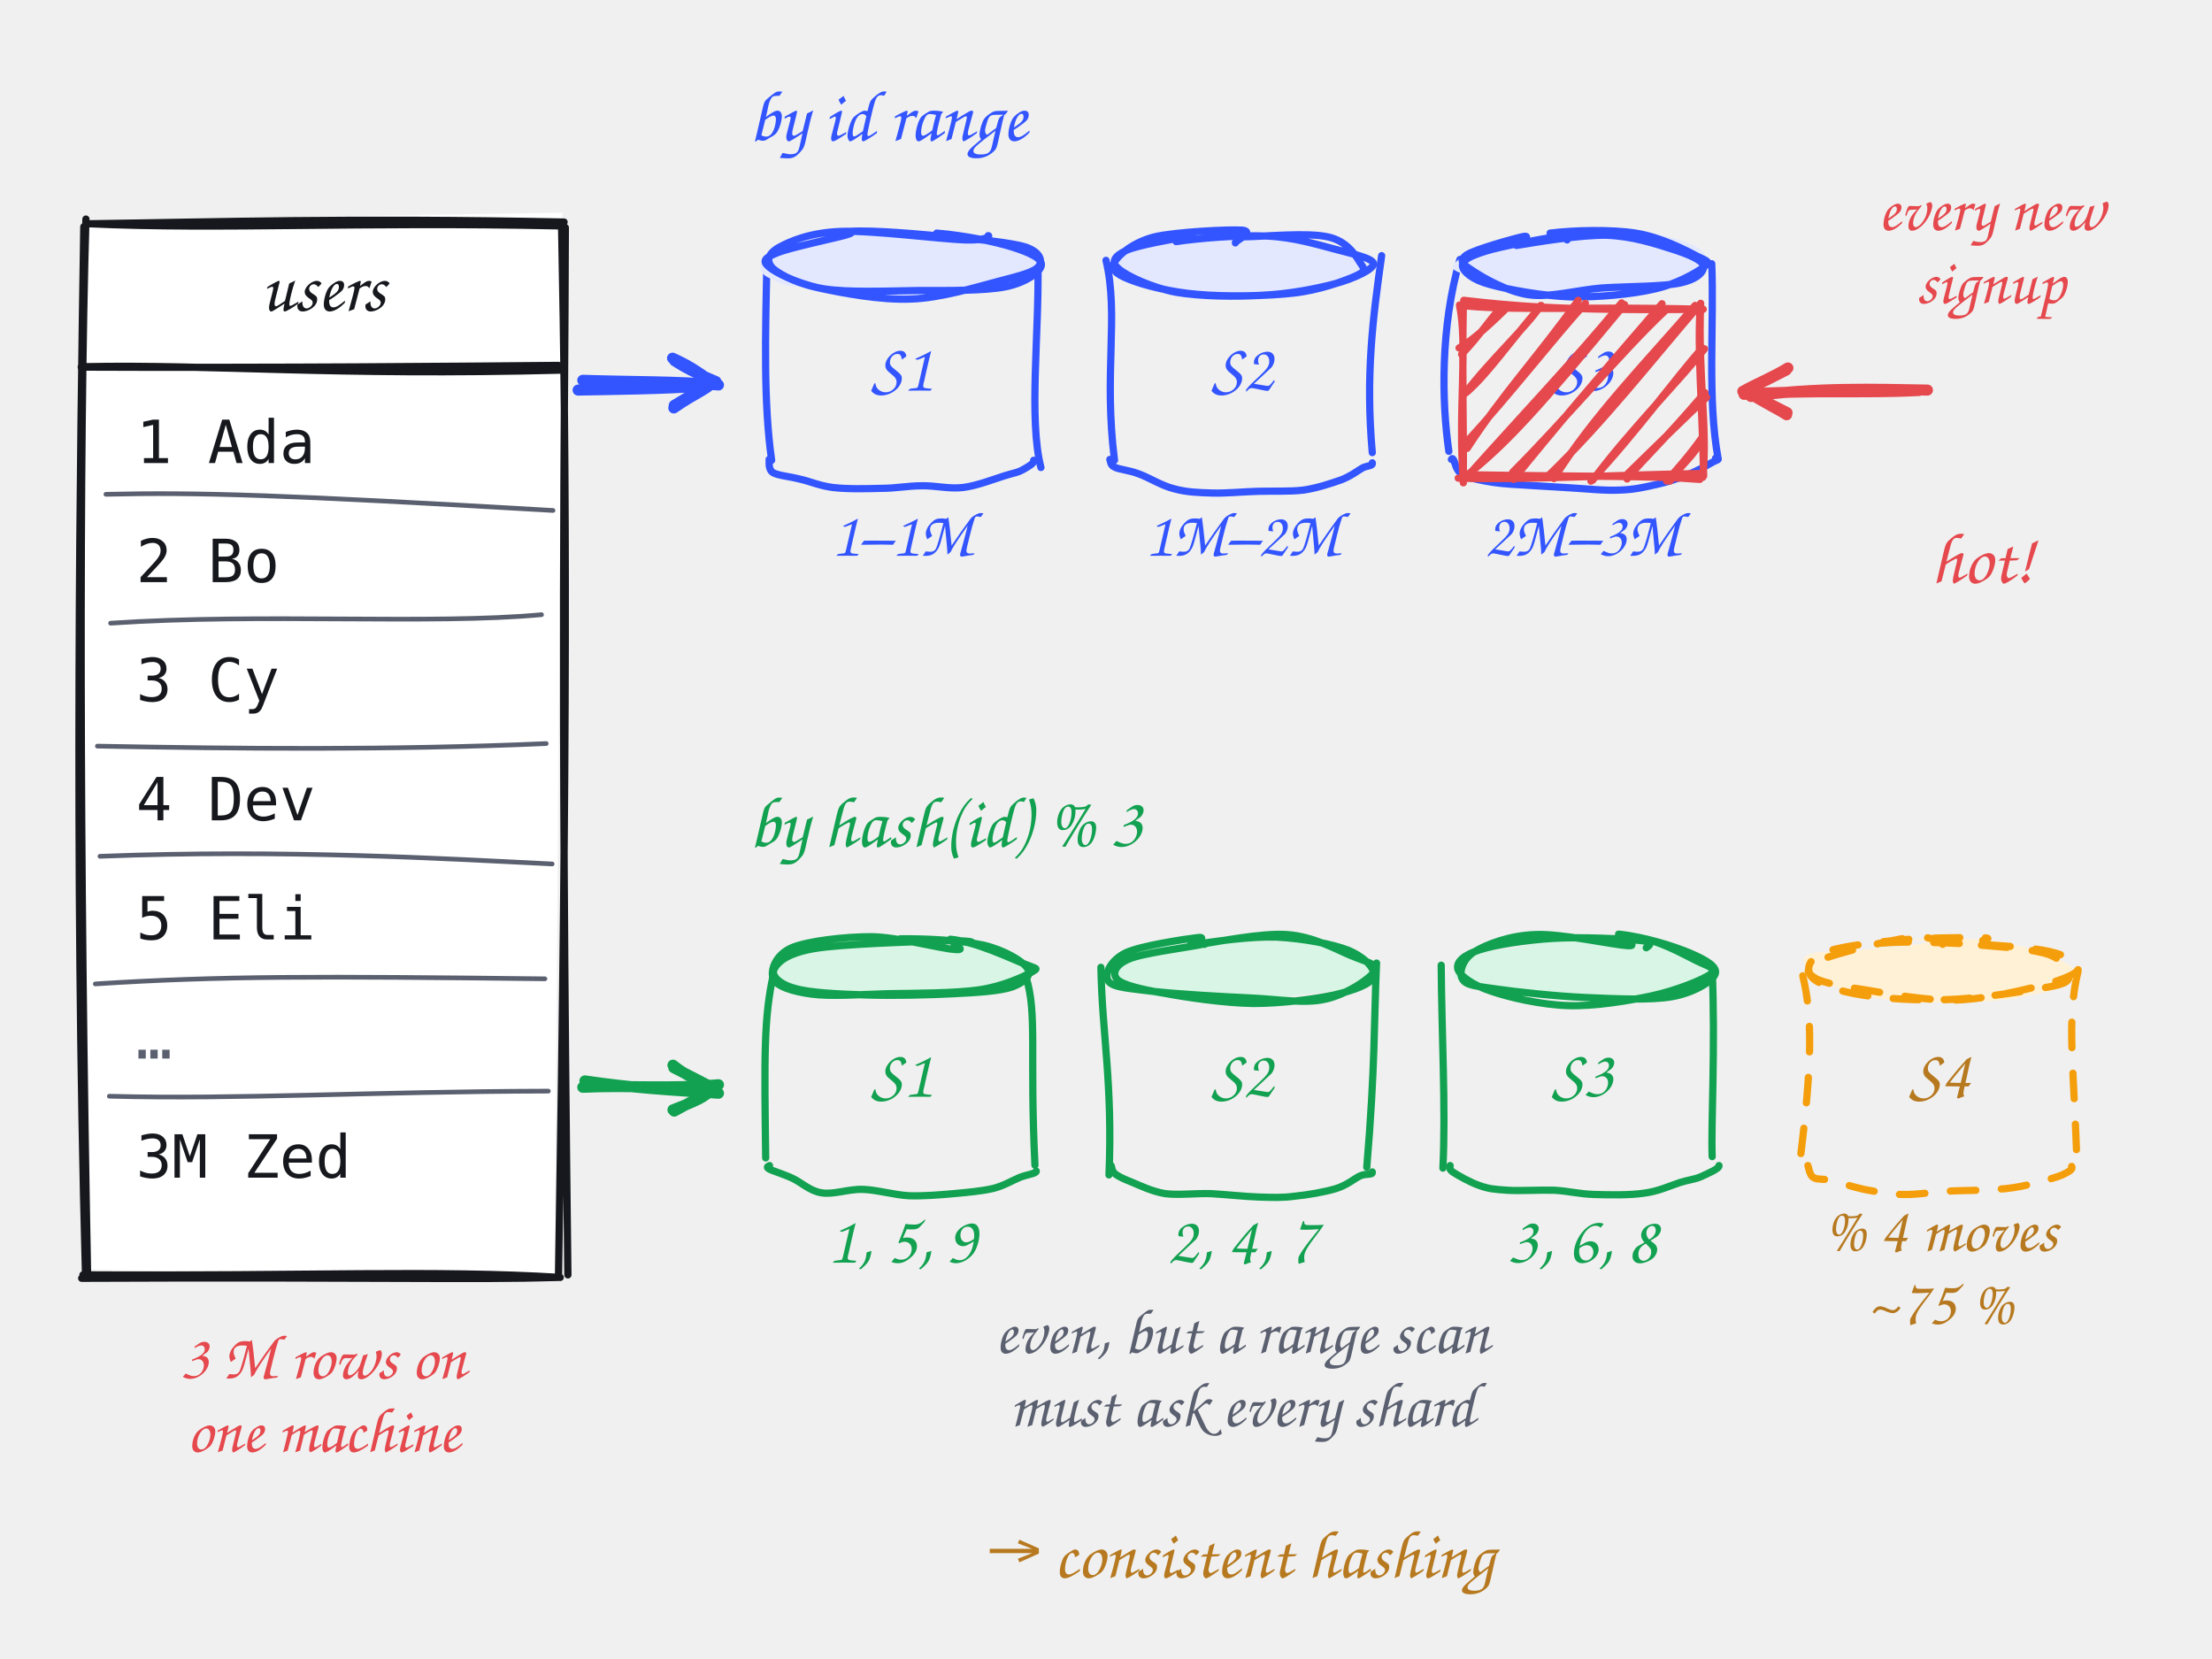
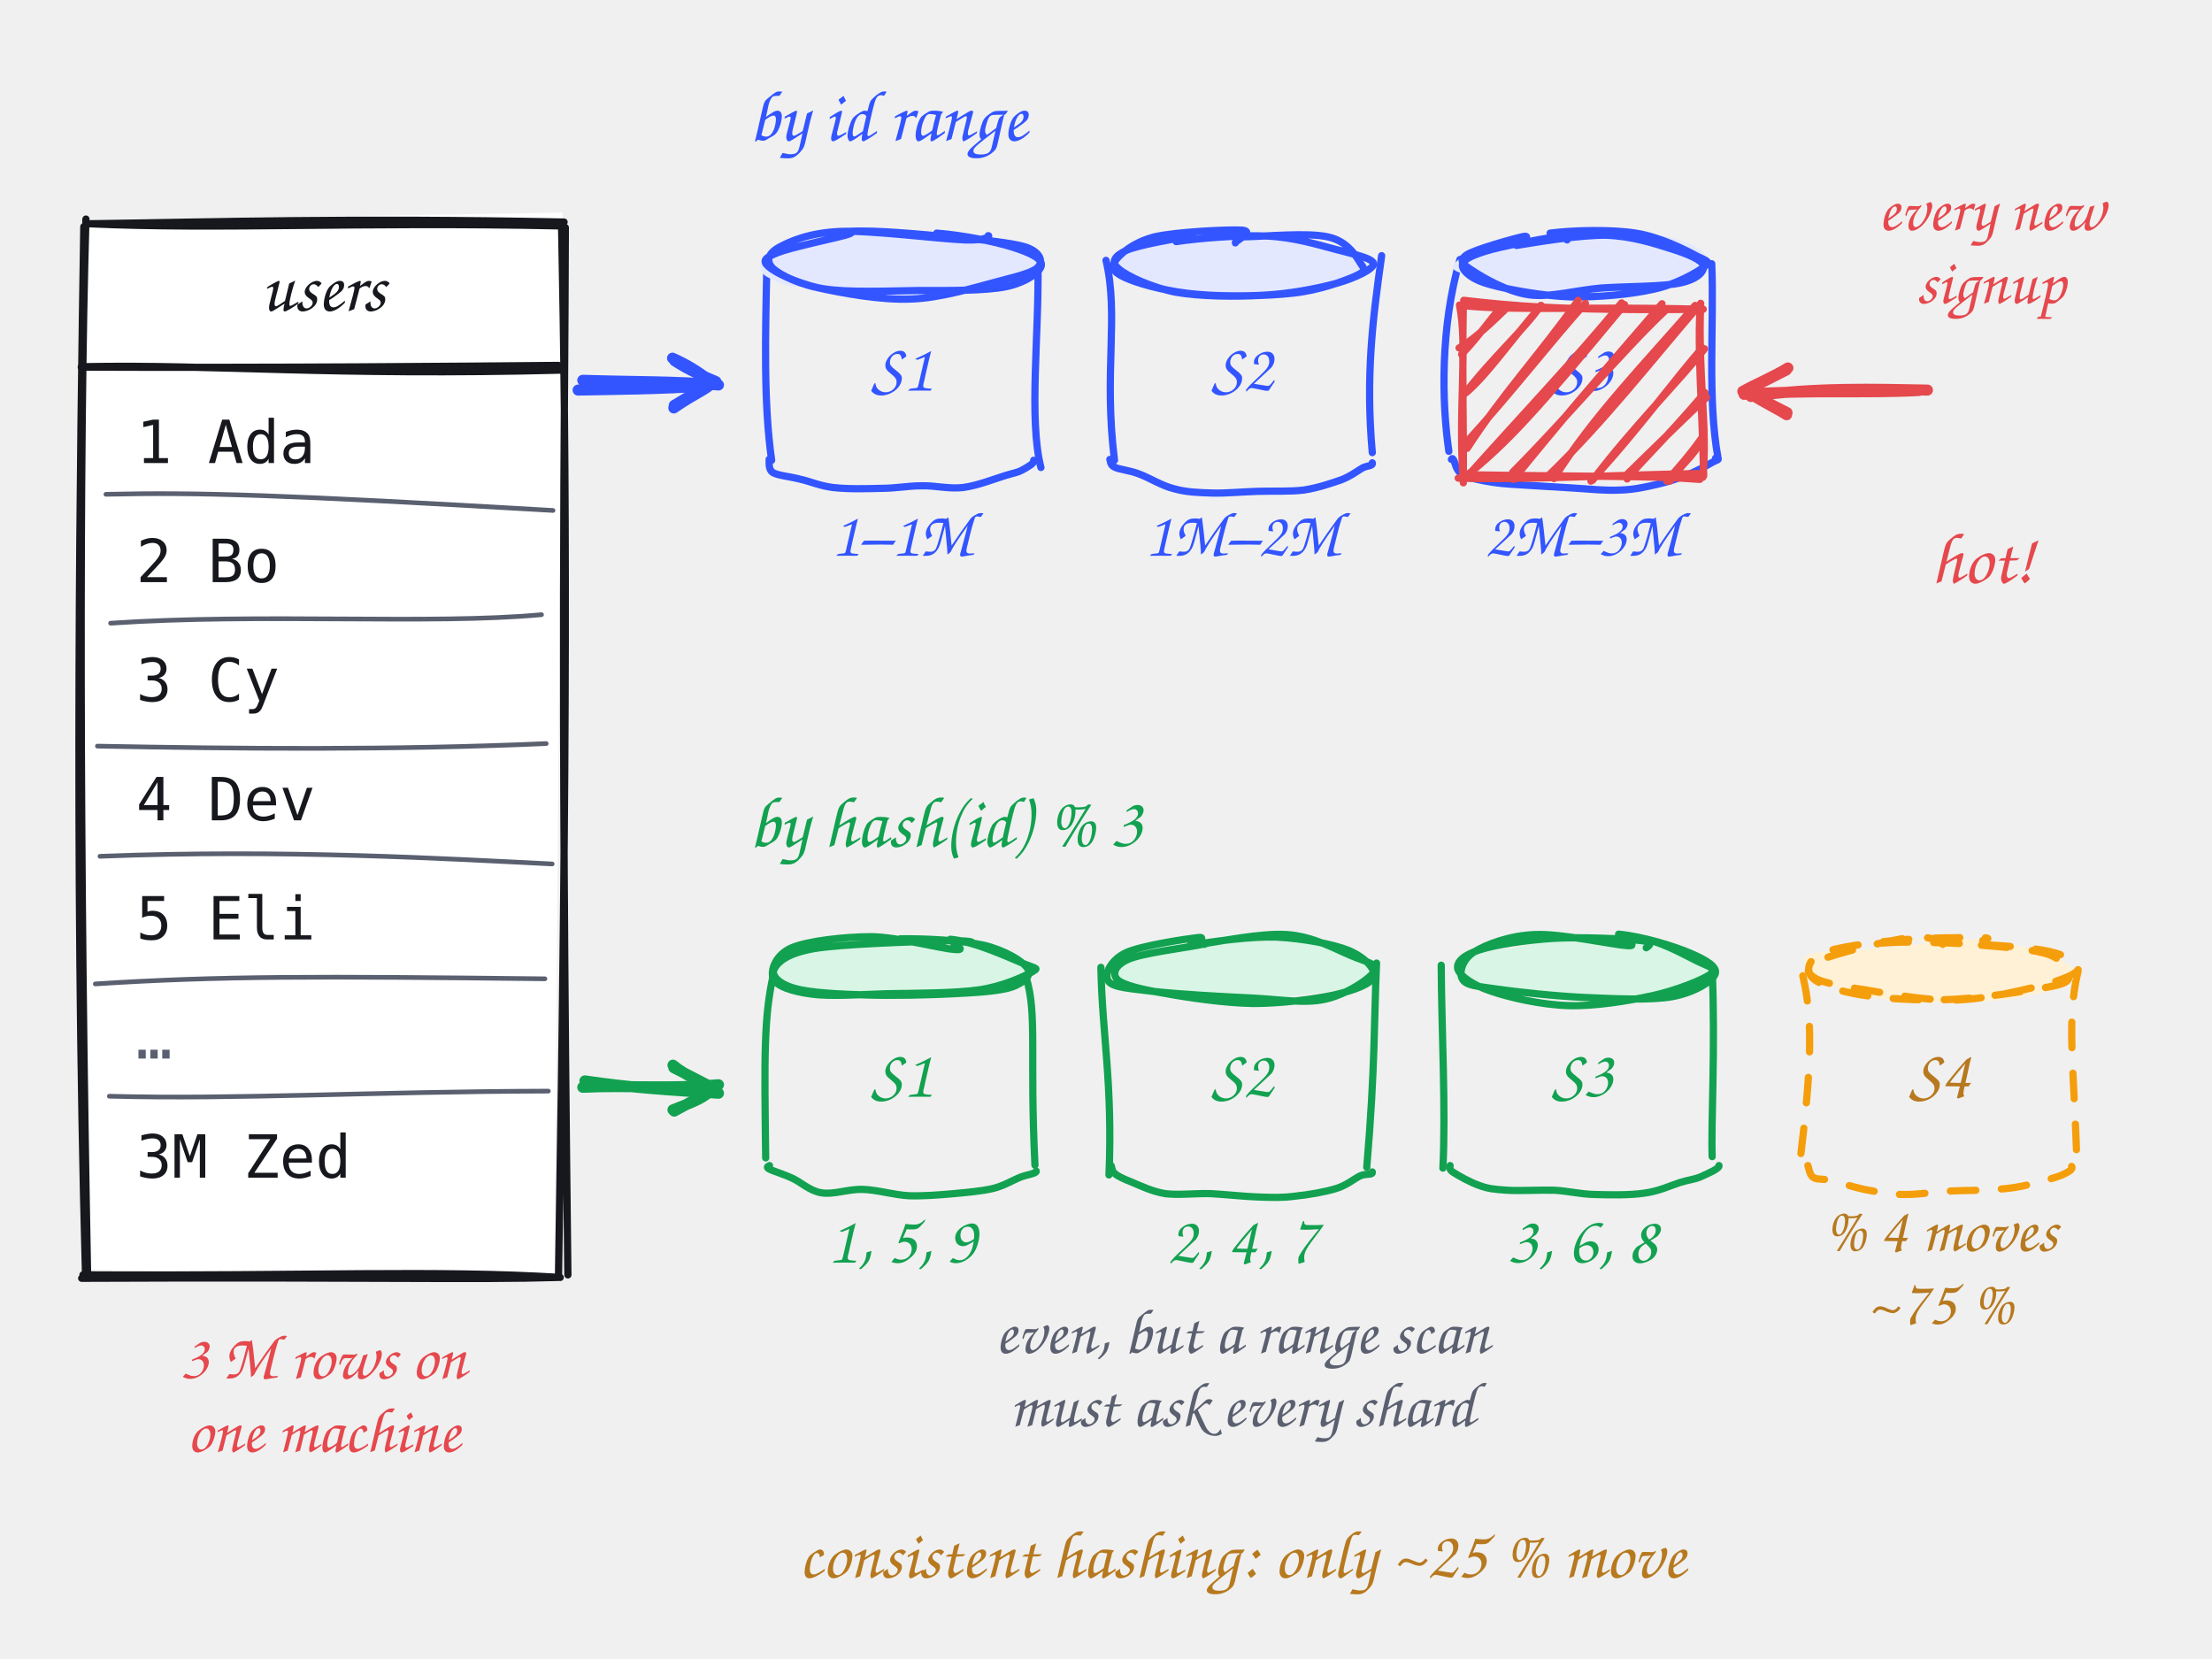
<svg xmlns="http://www.w3.org/2000/svg" viewBox="0 0 520 390" class="dg" font-family="Excalifont" data-diagram="sharding">
  <style>
.dg path{fill:none;stroke-linecap:round;stroke-linejoin:round;stroke-width:1.7}
.dg .w-thick{stroke-width:2.6}.dg .w-thin{stroke-width:1.1}
.dg text{font-family:Excalifont,'Comic Sans MS',cursive;stroke:none}.dg .t-mono{font-family:'JetBrains Mono',monospace}
.s-ink{stroke:#16181D}.s-muted{stroke:#5B6070}.s-red{stroke:#E5484D}.s-blue{stroke:#3355FF}.s-green{stroke:#12A150}.s-orange{stroke:#F59E0B}.s-violet{stroke:#8B5CF6}.s-paper{stroke:#fff}.s-hl{stroke:#FFE45C}
.f-ink{fill:#16181D!important}.f-muted{fill:#E9E3D9!important}.f-red{fill:#FDE2E2!important}.f-blue{fill:#E3E8FF!important}.f-green{fill:#D8F5E5!important}.f-orange{fill:#FFF1D6!important}.f-violet{fill:#EDE5FF!important}.f-paper{fill:#fff!important}.f-hl{fill:#FFE45C!important}
.h-red{stroke:#E5484D}.h-blue{stroke:#3355FF}.h-green{stroke:#12A150}.h-orange{stroke:#F59E0B}.h-violet{stroke:#8B5CF6}.h-hl{stroke:#FFE45C}.h-ink{stroke:#16181D}.h-muted{stroke:#9AA0AE}
.t-ink{fill:#16181D}.t-muted{fill:#5B6070}.t-red{fill:#E5484D}.t-blue{fill:#3355FF}.t-green{fill:#12A150}.t-orange{fill:#B7791F}.t-violet{fill:#8B5CF6}.t-paper{fill:#fff}
</style>
  <g data-el="0" data-step="0" style="--i:0">
    <path d="M19.7 51.7 L132.2 50 L130.4 300.4 L19.2 298.4" class="f-paper" />
    <path d="M21 52.6 C51.6 54, 83.9 52.1, 131.5 53.1 M20.9 52.6 C50.8 52.2, 81.2 51.2, 132.6 52.2 M132.9 53.5 C132.8 103, 131.7 151, 133.5 299.7 M132 52.2 C133.2 112, 133.4 172.3, 131.3 299.5 M131.1 300.3 C111.1 300.9, 87.5 300.2, 19.2 300.5 M131.7 300.3 C102.4 298.5, 72.9 300, 19.5 299.7 M20.1 299.6 C17.4 201.3, 18.9 103.7, 19.7 53.3 M20.6 300.2 C18.7 202.8, 18.6 105.5, 20.2 51.5" class="s-ink" pathLength="1" />
    <text x="76" y="70" font-size="17" text-anchor="middle" dominant-baseline="central" class="t t-ink t-bold">users</text>
    <path d="M19.9 86.2 C50.4 85.6, 77.9 88.4, 132.2 87 M19.1 86.3 C65.1 86.5, 109.2 86.1, 131.3 85.9" class="s-ink" pathLength="1" />
    <text x="32" y="104" font-size="14" text-anchor="start" dominant-baseline="central" class="t t-ink t-mono">1   Ada</text>
    <path d="M24.9 116.2 C46.6 115.7, 66.5 116.3, 130 120" class="s-muted w-thin" pathLength="1" />
    <text x="32" y="132" font-size="14" text-anchor="start" dominant-baseline="central" class="t t-ink t-mono">2   Bo</text>
    <path d="M26 146.5 C61.8 144.1, 101.3 146.9, 127.3 144.5" class="s-muted w-thin" pathLength="1" />
    <text x="32" y="160" font-size="14" text-anchor="start" dominant-baseline="central" class="t t-ink t-mono">3   Cy</text>
    <path d="M22.9 175.4 C55.2 176, 91.9 176.4, 128.4 174.8" class="s-muted w-thin" pathLength="1" />
    <text x="32" y="188" font-size="14" text-anchor="start" dominant-baseline="central" class="t t-ink t-mono">4   Dev</text>
    <path d="M23.5 201.3 C67.1 199.6, 105.4 201.9, 129.8 203.1" class="s-muted w-thin" pathLength="1" />
    <text x="32" y="216" font-size="14" text-anchor="start" dominant-baseline="central" class="t t-ink t-mono">5   Eli</text>
    <path d="M22.4 231.3 C51.9 229.4, 75 229.5, 128.1 230.1" class="s-muted w-thin" pathLength="1" />
    <text x="32" y="244" font-size="14" text-anchor="start" dominant-baseline="central" class="t t-muted t-mono">…</text>
    <path d="M25.7 257.7 C55.8 258.5, 87.5 256.6, 128.9 256.5" class="s-muted w-thin" pathLength="1" />
    <text x="32" y="272" font-size="14" text-anchor="start" dominant-baseline="central" class="t t-ink t-mono">3M  Zed</text>
  </g>
  <g data-el="1" data-step="0" style="--i:1">
    <text x="76" y="321.4" font-size="15" text-anchor="middle" dominant-baseline="central" class="t t-red">3 M rows on</text>
    <text x="76" y="338.6" font-size="15" text-anchor="middle" dominant-baseline="central" class="t t-red">one machine</text>
  </g>
  <g data-el="2" data-step="1" style="--i:0">
    <text x="176" y="30" font-size="17" text-anchor="start" dominant-baseline="central" class="t t-blue t-bold">by id range</text>
  </g>
  <g data-el="3" data-step="1" style="--i:1">
    <path d="M135.9 91.7 C145.9 91.5, 154.6 91.5, 166.5 90.7 M137 89.4 C149.7 89.8, 158.8 89.6, 168.9 90.5" class="s-blue w-thick" pathLength="1" />
    <path d="M158.1 84.2 C161.2 85.6, 163.9 87.1, 167.9 90.3 M158.6 84.8 C161.9 87, 165.7 88.6, 168.3 89.7 M167.5 89.9 C166.1 91.6, 163.6 92.3, 158.4 95.9 M168.2 89.9 C165.9 91, 163.9 92, 158.5 95.3" class="s-blue w-thick" pathLength="1" />
  </g>
  <g data-el="4" data-step="1" style="--i:2">
    <path d="M180.3 61.3 C179.9 79.2, 179.5 94.9, 181.4 108.2" class="s-blue" pathLength="1" />
    <path d="M244 62.3 C244.3 78.4, 241.8 98.6, 244.7 109.9" class="s-blue" pathLength="1" />
    <path d="M243 108.2 C243.4 108.8, 241.4 109.9, 240.3 110.5 C239.2 111.1, 238.6 111.1, 236.3 111.8 C234 112.5, 229.7 114.2, 226.4 114.6 C223.1 115, 219.8 114.1, 216.6 114.2 C213.4 114.2, 210.7 114.8, 207.2 114.8 C203.7 114.9, 199.1 115, 195.8 114.6 C192.6 114.2, 190.3 113.1, 187.9 112.6 C185.6 112, 182.9 111.8, 181.7 111.1 C180.5 110.3, 180.9 108.5, 180.8 108" class="s-blue" pathLength="1" />
    <path d="M222.6 56 C229.1 56.4, 236.8 56.9, 240.3 58.1 C243.9 59.4, 244.9 62, 243.9 63.4 C242.9 64.8, 239.5 65.3, 234.3 66.4 C229.1 67.5, 220 70, 212.8 70.2 C205.6 70.5, 196.9 69, 191.3 68 C185.8 67, 180.8 66, 179.3 64.3 C177.8 62.6, 179.3 59.5, 182.5 58 C185.7 56.5, 190.6 55.8, 198.4 55.3 C206.3 54.9, 223 54.9, 229.7 55.3 C236.3 55.8, 238.6 57.7, 238.3 58 M214.6 54.3 C221.3 54.4, 230.6 55.6, 235.4 56.5 C240.3 57.5, 242.9 58.7, 243.7 60.2 C244.5 61.7, 243.9 64, 240.2 65.5 C236.5 67, 228 68.8, 221.4 69.1 C214.8 69.4, 206.7 67.7, 200.5 67.3 C194.3 67, 187.7 68, 184.3 66.9 C180.8 65.9, 178.6 62.5, 179.9 60.9 C181.2 59.3, 186.4 58.5, 192.3 57.5 C198.1 56.6, 211.5 55.4, 215.2 55.1 C218.9 54.8, 214.9 56, 214.5 56" class="f-blue" />
    <path d="M220.2 54.8 C226.5 55.3, 233.9 56.8, 238 58.1 C242.1 59.4, 245.1 60.8, 244.8 62.4 C244.6 63.9, 241.3 66.4, 236.5 67.4 C231.6 68.4, 222.8 68.3, 215.7 68.3 C208.6 68.4, 199.4 68.8, 193.7 67.9 C188.1 67, 183.5 64.7, 181.7 63.1 C180 61.4, 180.5 59.6, 183.2 58.1 C185.8 56.7, 190.3 54.7, 197.6 54.4 C204.8 54.1, 221 56.2, 226.8 56.4 C232.5 56.6, 232.7 55.3, 232.3 55.4 M199.5 54.4 C205.8 54, 216.4 55.1, 223.4 55.7 C230.3 56.3, 237.7 57, 241.2 58.1 C244.6 59.3, 245.2 61.4, 244.1 62.7 C243 64, 239.8 64.8, 234.8 66.1 C229.8 67.4, 221.2 70.1, 214.1 70.3 C207 70.6, 198 68.9, 192.5 67.7 C186.9 66.4, 182.3 64.1, 180.7 62.7 C179.1 61.3, 179.8 60.6, 182.8 59.4 C185.8 58.2, 195.8 56.1, 198.7 55.3 C201.5 54.5, 199.6 54.5, 199.9 54.5" class="s-blue" pathLength="1" />
    <text x="212" y="89" font-size="16" text-anchor="middle" dominant-baseline="central" class="t t-blue t-bold">S1</text>
  </g>
  <g data-el="5" data-step="1" style="--i:3">
    <path d="M260 61.2 C263.1 74.2, 259.4 87.6, 262 108.2" class="s-blue" pathLength="1" />
    <path d="M324.8 60.1 C322.7 75, 321 88.3, 322.6 106.4" class="s-blue" pathLength="1" />
    <path d="M322.6 108.8 C322.8 109.6, 321.5 109.4, 320.3 110 C319.1 110.7, 317.6 111.9, 315.3 112.8 C313 113.6, 309.8 114.7, 306.5 115.2 C303.2 115.6, 299.3 115.4, 295.7 115.5 C292.1 115.6, 288.2 116, 284.9 115.9 C281.6 115.8, 278.9 115.7, 276 114.9 C273.1 114.2, 270 112.2, 267.7 111.4 C265.4 110.5, 263.1 110.4, 262 109.8 C260.9 109.3, 261.1 108.3, 260.9 108" class="s-blue" pathLength="1" />
    <path d="M283.1 56 C288.6 55.6, 297.5 56.3, 303.4 56.9 C309.3 57.5, 315.7 58.6, 318.5 59.6 C321.3 60.6, 321.4 61.8, 320 63.1 C318.6 64.4, 314.9 66.3, 310.1 67.3 C305.2 68.4, 297.1 69.3, 290.7 69.3 C284.4 69.3, 276.7 68.4, 271.9 67.5 C267.1 66.5, 262.6 65.3, 261.9 63.6 C261.2 62, 264 58.8, 267.8 57.6 C271.7 56.5, 281.8 56.9, 285 56.6 C288.3 56.4, 287.3 56.2, 287.4 56.1 M276.6 57.2 C282.1 56.6, 291.7 55.3, 298.3 55.7 C304.9 56, 312.5 58.1, 316.4 59.4 C320.3 60.7, 322.2 62.3, 321.8 63.5 C321.5 64.6, 318.6 65.3, 314.2 66.2 C309.9 67.1, 302.3 68.9, 295.8 69 C289.3 69.1, 280.7 67.6, 275.2 66.9 C269.7 66.2, 265 66, 262.9 64.8 C260.8 63.6, 260.2 61.2, 262.6 59.8 C264.9 58.5, 274.5 57.2, 277.1 56.7 C279.7 56.1, 278.1 56.4, 278.2 56.5" class="f-blue" />
    <path d="M276.5 56.8 C281.7 56, 291.7 55.2, 298 55.5 C304.2 55.8, 309.7 57.5, 313.9 58.6 C318 59.7, 322.8 60.7, 322.9 62 C322.9 63.3, 318.5 65.4, 314.2 66.6 C309.8 67.8, 303.2 69.1, 296.9 69.4 C290.6 69.8, 282.1 69.7, 276.4 68.7 C270.8 67.6, 264.9 64.9, 263 63.2 C261 61.6, 262 60.2, 264.7 58.9 C267.4 57.6, 276.6 56.1, 279.1 55.6 C281.6 55, 279.5 55.8, 279.5 55.9 M291.5 55.7 C297.8 55.6, 307.4 54.6, 312.2 55.7 C316.9 56.7, 318.9 60.4, 319.9 62 C321 63.5, 321 63.8, 318.4 65 C315.8 66.1, 310.3 68.2, 304.1 68.9 C298 69.6, 288.1 69.8, 281.6 69.2 C275.2 68.7, 268.7 67, 265.5 65.7 C262.2 64.4, 261 63.2, 262 61.6 C263 59.9, 266.3 57, 271.3 55.7 C276.3 54.5, 288.8 53.9, 292 54.1 C295.2 54.4, 290.2 56.7, 290.4 57.1" class="s-blue" pathLength="1" />
    <text x="292" y="89" font-size="16" text-anchor="middle" dominant-baseline="central" class="t t-blue t-bold">S2</text>
  </g>
  <g data-el="6" data-step="1" style="--i:4">
    <path d="M343.2 61 C338.6 76.9, 338.9 94.4, 340.6 106.1" class="s-blue" pathLength="1" />
    <path d="M402.4 62 C403 76.1, 401.3 93.7, 403.9 107.8" class="s-blue" pathLength="1" />
    <path d="M403.3 107.7 C404.4 108.1, 403.8 108, 402.7 108.6 C401.6 109.2, 399.2 110.6, 397 111.5 C394.7 112.4, 392.1 113.3, 389.4 113.9 C386.7 114.5, 384.2 115.1, 380.9 115.2 C377.5 115.4, 372.9 114.9, 369.4 114.7 C365.8 114.5, 362.6 114.3, 359.5 114.1 C356.5 113.9, 353.6 113.8, 351 113.4 C348.4 113, 345.3 112.4, 343.7 111.5 C342.2 110.6, 342.1 108.7, 341.7 108.1 C341.3 107.5, 341.3 108, 341.2 108" class="s-blue" pathLength="1" />
    <path d="M364.8 55.1 C370.6 54.6, 380 55, 385.7 55.8 C391.3 56.5, 396.3 58.2, 398.6 59.7 C401 61.2, 401.5 63.4, 399.7 64.8 C398 66.1, 393.5 67.1, 388.3 67.9 C383.2 68.6, 375 69.4, 368.7 69.1 C362.4 68.9, 354.7 67.4, 350.5 66.2 C346.3 65, 343.9 63.4, 343.5 61.9 C343.1 60.5, 343.8 58.8, 348.2 57.5 C352.5 56.3, 365.5 54.8, 369.4 54.6 C373.4 54.4, 371.9 56.1, 371.9 56.2 M366.6 55.6 C372.3 55.2, 380.5 54.1, 386 54.6 C391.5 55.1, 397.7 57.1, 399.8 58.7 C402 60.3, 401 62.9, 398.8 64.2 C396.5 65.6, 391.9 66.1, 386.5 66.8 C381 67.5, 372.4 68.6, 366.2 68.4 C360 68.2, 353.5 66.6, 349.4 65.7 C345.3 64.8, 341.5 64, 341.5 62.8 C341.5 61.5, 345.2 59.2, 349.5 58 C353.8 56.9, 364.6 56.2, 367.4 55.9 C370.3 55.5, 366.3 56, 366.6 55.8" class="f-blue" />
    <path d="M364.4 54.8 C370 54.1, 378.8 53.9, 384.5 54.8 C390.3 55.7, 396.3 58.8, 398.9 60.2 C401.6 61.5, 402.2 61.5, 400.5 62.8 C398.8 64.1, 393.9 66.9, 388.7 68 C383.5 69.2, 375.7 69.9, 369.3 69.8 C362.9 69.6, 354.6 68.1, 350.3 66.9 C346.1 65.8, 344 63.9, 343.8 62.6 C343.6 61.3, 345.3 60.3, 349.1 59.1 C352.8 57.9, 362.8 56.1, 366.1 55.6 C369.3 55.2, 368 56.4, 368.4 56.4 M356.5 57.7 C361.3 56.9, 371.6 55.2, 377.6 55.3 C383.7 55.5, 389.1 57.3, 392.9 58.5 C396.7 59.7, 400.1 61.1, 400.4 62.4 C400.8 63.8, 399.1 65.6, 395.1 66.5 C391.1 67.4, 382.5 67.3, 376.5 67.7 C370.6 68.2, 364.4 70, 359.4 69.3 C354.4 68.6, 348.7 65.3, 346.3 63.7 C343.8 62.1, 342.8 61.3, 344.8 59.9 C346.8 58.6, 356.1 56, 358.1 55.6 C360.2 55.2, 357.3 57.1, 357.2 57.5" class="s-blue" pathLength="1" />
    <text x="372" y="89" font-size="16" text-anchor="middle" dominant-baseline="central" class="t t-blue t-bold">S3</text>
  </g>
  <g data-el="7" data-step="1" style="--i:5">
    <text x="212" y="128" font-size="15" text-anchor="middle" dominant-baseline="central" class="t t-blue">1–1M</text>
    <text x="292" y="128" font-size="15" text-anchor="middle" dominant-baseline="central" class="t t-blue">1M–2M</text>
    <text x="372" y="128" font-size="15" text-anchor="middle" dominant-baseline="central" class="t t-blue">2M–3M</text>
  </g>
  <g data-el="8" data-step="2" style="--i:0">
    <path d="M343.8 72.3 C343.8 72.3, 343.8 72.3, 343.8 72.3 M343.8 72.3 C343.8 72.3, 343.8 72.3, 343.8 72.3 M343 81.8 C345.3 80.6, 349 77.5, 353.7 72.9 M343.6 83.3 C347.5 79.3, 350.7 74.5, 352.5 72.7 M344.8 92.2 C349.9 87.7, 354 81.5, 362.3 71.8 M344.2 92.7 C350.6 84.3, 358.9 76.9, 362.2 71.8 M344.9 105.4 C353 92.9, 361.8 83.5, 371 70.6 M344.5 104.2 C355.3 92.4, 364.9 79.9, 372.7 71.3 M344.4 112.1 C354.4 104.1, 361.2 96.6, 381.9 71.6 M345.2 111.7 C357.6 97.8, 370.3 84.5, 381.2 71.2 M355.6 111 C368.1 98.5, 381.2 82.7, 391.5 73 M355.8 112.7 C365.6 100.6, 374.8 89.8, 390.7 71.4 M365.3 112.5 C374.6 97.7, 386.4 85.8, 398.5 71.8 M363.8 112 C377.1 99.2, 388.7 84.2, 399.6 71.6 M374.4 112.9 C383.3 101, 395.1 89.2, 400.7 82 M374 113.1 C385 101.3, 394.4 88.2, 400.2 81.8 M382.7 111.3 C390.7 103.5, 395.9 98.4, 401.2 93.4 M382.5 112.6 C386.3 107.9, 390.8 104, 400.8 92.3 M392.6 113.1 C395.5 108.8, 398.4 107.1, 399.8 103.6 M391.8 113.1 C394.1 110.4, 397.1 107.2, 400.3 102.6" class="h-red" pathLength="1" />
    <path d="M344.1 70.6 C354.8 71.8, 366.3 73.1, 400.4 72.7 M344.4 71.9 C357.4 73.1, 372.5 72, 400.1 72.7 M399.8 71.3 C399.1 87.8, 401.5 100.9, 400.3 112.2 M399.7 71.6 C399 82.4, 400.1 94, 400.5 111.9 M400.5 111.3 C380.6 111.6, 357.5 112.9, 342.8 112.4 M399.6 112.7 C388.7 111.8, 375.5 112.1, 344.1 111.6 M344 113.5 C342.7 96.2, 345.1 81.5, 343.1 71.7 M344 112 C344.1 100.7, 343.7 89.7, 344 71.4" class="s-red" pathLength="1" />
  </g>
  <g data-el="9" data-step="2" style="--i:1">
    <text x="468" y="51.4" font-size="15" text-anchor="middle" dominant-baseline="central" class="t t-red">every new</text>
    <text x="468" y="68.6" font-size="15" text-anchor="middle" dominant-baseline="central" class="t t-red">signup</text>
    <path d="M453.1 91.7 C441.5 91.5, 426.3 91, 411.6 93.2 M451.1 91.8 C438.1 92.5, 425.6 91.6, 410 92.7" class="s-red w-thick" pathLength="1" />
    <path d="M420.1 97 C415.8 94.9, 412.4 92.8, 410.3 92.4 M420 97.5 C417.7 96, 415.8 95.3, 410.2 91.8 M409.9 91.9 C412.7 90.3, 416.7 88.7, 420.3 86.5 M409.7 92 C413.6 90.3, 417.3 88.3, 419.9 87" class="s-red w-thick" pathLength="1" />
  </g>
  <g data-el="10" data-step="2" style="--i:2">
    <text x="466" y="134" font-size="17" text-anchor="middle" dominant-baseline="central" class="t t-red t-bold">hot!</text>
  </g>
  <g data-el="11" data-step="3" style="--i:0">
    <text x="176" y="196" font-size="17" text-anchor="start" dominant-baseline="central" class="t t-green t-bold">by hash(id) % 3</text>
  </g>
  <g data-el="12" data-step="3" style="--i:1">
    <path d="M137.5 254.1 C149.1 255.8, 156.9 256.2, 168.9 257 M137 255.6 C147.8 255.1, 157.3 256, 168.9 255" class="s-green w-thick" pathLength="1" />
    <path d="M158.2 250.4 C161.4 253, 164.6 254.1, 167.5 255.8 M158.4 251 C161.5 252.6, 165.1 254.4, 168.1 256 M167.5 255.9 C165.7 258, 163.4 258.9, 158.2 260.9 M167.7 256.3 C165 257.5, 161.9 259.4, 158.5 261.2" class="s-green w-thick" pathLength="1" />
  </g>
  <g data-el="13" data-step="3" style="--i:2">
    <path d="M181.9 228.7 C179.5 239.1, 179.7 248.6, 180 272.2" class="s-green" pathLength="1" />
    <path d="M241.2 229.7 C243.9 238.3, 242 247.8, 243.3 273.9" class="s-green" pathLength="1" />
    <path d="M243.6 275.3 C243.7 275.9, 241.4 276.1, 239.7 276.8 C238 277.5, 235.9 278.8, 233.4 279.4 C230.8 280, 227.5 280.3, 224.2 280.6 C220.9 280.9, 217.2 281.2, 213.7 281.1 C210.1 280.9, 206.2 279.7, 202.8 279.6 C199.4 279.5, 195.9 280.9, 193.1 280.4 C190.4 280, 188.3 277.9, 186.3 277 C184.2 276, 181.7 275.3, 180.8 274.8 C179.9 274.3, 180.8 274.1, 180.9 274" class="s-green" pathLength="1" />
    <path d="M220.7 220.5 C226.5 220.8, 234.1 222.2, 237.5 223.6 C240.9 225, 241.8 227.2, 241 228.9 C240.3 230.6, 237.6 233.1, 232.9 233.9 C228.3 234.8, 219.6 234, 213 234.1 C206.5 234.1, 198.8 234.8, 193.7 234 C188.7 233.1, 183.9 230.3, 182.6 228.9 C181.3 227.6, 183.1 226.8, 185.9 225.7 C188.8 224.6, 193.6 222.9, 199.7 222.3 C205.8 221.8, 218.3 222.4, 222.8 222.5 C227.3 222.6, 226.6 223.1, 226.7 223 M198.6 221.6 C204 221.3, 211.8 221.9, 218.3 222.3 C224.7 222.7, 233.4 222.8, 237.2 223.7 C241 224.7, 241.9 226.6, 241.2 228.1 C240.5 229.7, 237.4 232.1, 233 233.2 C228.5 234.3, 221 234.6, 214.6 234.8 C208.3 234.9, 200.2 234.8, 194.8 234.2 C189.4 233.6, 184.1 232.5, 182.3 231.1 C180.5 229.8, 181.1 227.6, 183.9 226 C186.8 224.4, 197.2 222.2, 199.4 221.6 C201.6 220.9, 197.3 221.9, 197.2 222.1" class="f-green" />
    <path d="M211.6 220.7 C217.7 220.6, 226.3 221.1, 231.3 222.2 C236.2 223.4, 240.4 225.9, 241.5 227.6 C242.7 229.2, 240.9 230.9, 238 232 C235.1 233, 230 233.3, 224.3 233.6 C218.5 233.9, 209.8 234.1, 203.6 233.9 C197.3 233.7, 190.3 233.4, 186.7 232.3 C183.1 231.3, 181.2 229.3, 182 227.8 C182.8 226.2, 185 224.1, 191.4 223 C197.9 221.9, 214.7 221.4, 220.9 221.2 C227.1 221, 228.9 221.4, 228.5 221.6 M223.4 220.8 C229.2 221.3, 237.6 225.3, 240.8 226.6 C244 227.9, 244.2 227.5, 242.4 228.6 C240.6 229.6, 235.7 231.9, 230.1 232.7 C224.5 233.5, 215.2 233.5, 208.7 233.6 C202.1 233.8, 195.3 234.3, 190.8 233.7 C186.3 233.1, 182.6 231.9, 181.8 230.1 C181 228.3, 182.2 224.5, 186.1 222.8 C189.9 221.2, 198.5 220.2, 204.9 220.2 C211.2 220.3, 221.1 223, 224.4 223.2 C227.6 223.5, 224 222, 224.2 221.7" class="s-green" pathLength="1" />
    <text x="212" y="255" font-size="16" text-anchor="middle" dominant-baseline="central" class="t t-green t-bold">S1</text>
  </g>
  <g data-el="14" data-step="3" style="--i:3">
    <path d="M258.8 227.4 C259.1 243.3, 261.6 254.6, 260.7 276.2" class="s-green" pathLength="1" />
    <path d="M323.6 226.4 C323 239.7, 323.3 250.9, 321.3 274.4" class="s-green" pathLength="1" />
    <path d="M322.6 275.5 C322.8 276.3, 321.2 275.8, 319.8 276.4 C318.3 277.1, 316.7 278.6, 314.1 279.4 C311.5 280.2, 307.5 280.9, 304.4 281.2 C301.4 281.6, 299.3 281.5, 296 281.4 C292.7 281.3, 288.2 280.8, 284.6 280.6 C280.9 280.5, 277 281, 273.9 280.6 C270.9 280.1, 268.2 278.8, 266.3 278 C264.3 277.2, 262.9 276.6, 262.1 275.9 C261.3 275.3, 261.4 274.3, 261.2 274" class="s-green" pathLength="1" />
    <path d="M302.7 221.4 C308.8 222, 315.6 223.5, 318.9 224.8 C322.1 226.1, 323.2 227.7, 322.1 228.9 C321.1 230.2, 317.7 231.5, 312.5 232.5 C307.4 233.6, 297.9 235.3, 291.1 235.3 C284.4 235.3, 277 233.4, 272.2 232.4 C267.4 231.4, 263.7 230.7, 262.5 229.5 C261.3 228.3, 261.7 226.4, 264.8 225.2 C268 224, 274.4 223, 281.7 222.3 C288.9 221.7, 303.5 221.2, 308.2 221.4 C312.8 221.6, 310.1 223.3, 309.8 223.5 M283.3 222 C289.2 221.6, 297.8 221, 304.1 221.5 C310.4 222, 318.2 223.4, 321 224.9 C323.8 226.5, 322.6 229.5, 320.7 231 C318.9 232.4, 315.2 232.8, 309.8 233.4 C304.4 234, 295 234.3, 288.3 234.4 C281.7 234.5, 274.6 234.9, 269.9 233.9 C265.3 232.9, 261 230.3, 260.5 228.5 C259.9 226.7, 262.8 224.2, 266.8 223 C270.9 221.9, 281.6 221.8, 284.8 221.5 C288 221.2, 285.6 221, 285.9 221.1" class="f-green" />
    <path d="M279.8 222.2 C285.4 221.3, 293.9 220.1, 300.1 220.3 C306.3 220.6, 313.2 221.9, 317 223.4 C320.8 225, 323.5 227.8, 322.9 229.6 C322.4 231.3, 318.4 232.8, 313.6 233.9 C308.9 234.9, 301.3 235.9, 294.6 235.9 C287.9 235.8, 279 234.5, 273.7 233.5 C268.4 232.6, 264.1 231.6, 262.7 230.3 C261.3 228.9, 262.2 226.8, 265.3 225.5 C268.4 224.1, 278.6 222.8, 281.6 222.2 C284.5 221.6, 283 222, 283.1 222 M280.8 222.2 C286.9 221.3, 296.4 219.3, 302.5 219.7 C308.7 220.1, 314.1 223.2, 317.5 224.6 C321 226.1, 324.1 226.6, 323.1 228.3 C322.1 230.1, 316.3 233.9, 311.5 234.9 C306.6 236, 300.5 234.9, 293.9 234.6 C287.2 234.3, 277 233.7, 271.5 233.1 C265.9 232.4, 261.7 232.2, 260.6 230.7 C259.4 229.1, 261.1 225.7, 264.6 224 C268.1 222.3, 279 220.7, 281.6 220.4 C284.2 220.1, 280.4 222.1, 280.1 222.3" class="s-green" pathLength="1" />
    <text x="292" y="255" font-size="16" text-anchor="middle" dominant-baseline="central" class="t t-green t-bold">S2</text>
  </g>
  <g data-el="15" data-step="3" style="--i:4">
    <path d="M338.8 226.9 C338.9 242.6, 339.9 260.8, 339.2 274.6" class="s-green" pathLength="1" />
    <path d="M402.5 227.9 C403.3 246.2, 402.2 264.4, 402.5 271.9" class="s-green" pathLength="1" />
    <path d="M404.1 274 C404.3 274.7, 401.4 275.9, 399.9 276.6 C398.3 277.3, 397.1 277.3, 394.9 278 C392.7 278.7, 389.8 280.1, 386.4 280.5 C383.1 281, 378.3 280.9, 374.8 280.8 C371.3 280.7, 368.8 280, 365.4 279.8 C362 279.7, 357.2 280, 354.3 279.8 C351.4 279.6, 350 279.5, 347.8 278.7 C345.7 278, 342.7 276.3, 341.5 275.5 C340.4 274.7, 341 274.3, 340.9 274" class="s-green" pathLength="1" />
    <path d="M361.4 221.9 C367.2 221.2, 376 220.9, 382.3 221.5 C388.5 222, 395.6 223.9, 398.8 225.3 C402.1 226.8, 403 228.9, 401.8 230.4 C400.7 231.8, 397.2 233.3, 392.1 234 C387.1 234.8, 378.3 234.9, 371.6 234.8 C365 234.8, 357.2 234.3, 352.5 233.5 C347.7 232.8, 344.1 231.7, 343 230.2 C342 228.7, 341.7 225.9, 346.2 224.4 C350.7 223, 364.4 222.1, 370.2 221.5 C375.9 220.9, 380.3 220.7, 380.6 220.8 M385.8 220.9 C391.1 221.7, 397.6 225, 400.2 226.4 C402.8 227.7, 403.2 227.7, 401.2 229 C399.2 230.2, 394.2 232.9, 388.4 233.9 C382.5 234.9, 372.9 235.6, 366.2 235.1 C359.6 234.6, 352.5 232.1, 348.4 231.1 C344.4 230.2, 341.7 230.5, 341.9 229.4 C342.2 228.3, 346 226, 350.1 224.6 C354.2 223.1, 360.4 221.6, 366.6 220.9 C372.7 220.2, 383.3 220.2, 386.9 220.4 C390.5 220.6, 388.2 221.9, 388 222.1" class="f-green" />
    <path d="M384.3 220.3 C389.9 220.9, 395.8 224.4, 398.7 225.8 C401.7 227.3, 403.8 227.6, 402.1 229 C400.4 230.3, 393.9 232.9, 388.3 234.1 C382.7 235.3, 374.9 236.6, 368.6 236.4 C362.3 236.2, 354.8 234.5, 350.5 233 C346.2 231.6, 343.2 229.4, 342.7 227.8 C342.3 226.1, 344.1 224.5, 347.8 223.3 C351.5 222.1, 358.7 221, 365 220.6 C371.3 220.2, 382.1 220.7, 385.7 221.1 C389.4 221.5, 387.2 222.6, 387 222.8 M380.5 219.6 C386.4 220.2, 393.4 222.4, 397.2 224 C401 225.6, 403.9 227.3, 403.2 229 C402.5 230.8, 398.1 233.4, 393.1 234.3 C388 235.2, 379.7 234.8, 372.8 234.5 C365.9 234.2, 356.6 233.2, 351.8 232.5 C347 231.8, 344.7 231.7, 343.8 230.2 C342.9 228.8, 343.7 225.6, 346.5 223.8 C349.4 222, 354.9 219.9, 360.9 219.7 C366.9 219.4, 379.2 222.1, 382.5 222.3 C385.8 222.5, 381 220.9, 380.6 221" class="s-green" pathLength="1" />
    <text x="372" y="255" font-size="16" text-anchor="middle" dominant-baseline="central" class="t t-green t-bold">S3</text>
  </g>
  <g data-el="16" data-step="3" style="--i:5">
    <text x="212" y="294" font-size="16" text-anchor="middle" dominant-baseline="central" class="t t-green">1, 5, 9</text>
    <text x="292" y="294" font-size="16" text-anchor="middle" dominant-baseline="central" class="t t-green">2, 4, 7</text>
    <text x="372" y="294" font-size="16" text-anchor="middle" dominant-baseline="central" class="t t-green">3, 6, 8</text>
  </g>
  <g data-el="17" data-step="3" style="--i:6">
    <text x="292" y="315.4" font-size="15" text-anchor="middle" dominant-baseline="central" class="t t-muted">even, but a range scan</text>
    <text x="292" y="332.6" font-size="15" text-anchor="middle" dominant-baseline="central" class="t t-muted">must ask every shard</text>
  </g>
  <g data-el="18" data-step="4" style="--i:0">
    <path d="M423.8 229.4 C426.1 239, 426 249.8, 423.2 272.5" class="s-orange" stroke-dasharray="6 6" />
    <path d="M488.5 228.4 C485.7 239.8, 487.6 250.5, 488.3 275.2" class="s-orange" stroke-dasharray="6 6" />
    <path d="M487 274.2 C487.4 274.8, 486.5 275.4, 484.8 276.2 C483.1 276.9, 479.5 277.9, 476.9 278.5 C474.3 279.1, 472.4 279.4, 469.3 279.6 C466.1 279.9, 461.8 279.8, 458.2 280 C454.5 280.2, 450.6 280.9, 447.3 280.8 C443.9 280.8, 441 280.1, 438.2 279.6 C435.4 279, 432.2 277.9, 430.3 277.5 C428.3 277, 427.2 277.4, 426.3 276.8 C425.4 276.3, 425.2 274.5, 425 274" class="s-orange" stroke-dasharray="6 6" />
    <path d="M449.2 220.9 C455.4 220.4, 464.4 220.5, 470.5 221.5 C476.6 222.4, 483.4 225, 485.9 226.6 C488.5 228.1, 488.2 229.4, 485.9 230.7 C483.6 232.1, 478 234.1, 472.2 234.9 C466.3 235.7, 457.5 235.8, 451 235.4 C444.4 235, 437.1 233.5, 432.8 232.4 C428.5 231.3, 425.5 230.2, 425.2 228.8 C425 227.5, 426.9 225.5, 431.2 224.3 C435.5 223.2, 447.6 222.5, 451 222 C454.5 221.4, 451.9 221.2, 452.1 221.2 M463.7 221 C470 221.3, 476.4 222.5, 480.4 223.9 C484.4 225.2, 487.6 227.5, 487.7 229 C487.7 230.6, 485.4 232.2, 480.6 233.3 C475.8 234.4, 465.8 235.4, 459 235.6 C452.3 235.8, 445.6 235.5, 440.2 234.4 C434.8 233.3, 428.9 230.4, 426.5 228.7 C424 227, 422.9 225.2, 425.5 224.3 C428 223.4, 435.6 223.4, 441.9 223.1 C448.2 222.8, 459.9 222.6, 463.3 222.3 C466.6 222, 462.3 221.6, 462.3 221.4" class="f-orange" />
    <path d="M442.6 221.7 C448.1 221.2, 456.4 221.6, 462.9 221.9 C469.5 222.2, 477.6 222.7, 481.9 223.7 C486.2 224.7, 489.2 226.5, 488.6 227.8 C488.1 229.2, 483.5 230.8, 478.6 232 C473.7 233.2, 465.8 235, 459.2 235.1 C452.6 235.2, 444.5 233.7, 439.1 232.8 C433.7 232, 428.7 231.1, 426.8 230 C424.8 228.8, 423.9 227.4, 427.6 225.8 C431.3 224.2, 444.1 221, 448.9 220.4 C453.8 219.7, 456.5 221.7, 456.7 222 M465.8 222.2 C471.9 222.7, 478.5 223.2, 481.9 224.5 C485.3 225.8, 486.9 228.7, 486.3 230.1 C485.7 231.4, 483 231.8, 478.2 232.6 C473.4 233.4, 464.3 234.8, 457.5 235 C450.8 235.2, 442.9 234.8, 437.7 233.9 C432.5 233.1, 427.7 231.5, 426.1 229.9 C424.5 228.3, 424.9 225.7, 428.1 224.2 C431.3 222.7, 439.1 221.7, 445.4 221.1 C451.6 220.4, 462.1 220.4, 465.6 220.4 C469 220.5, 466.3 221, 466.1 221.1" class="s-orange" stroke-dasharray="6 6" />
    <text x="456" y="255" font-size="16" text-anchor="middle" dominant-baseline="central" class="t t-orange t-bold">S4</text>
  </g>
  <g data-el="19" data-step="4" style="--i:1">
    <text x="456" y="291.4" font-size="15" text-anchor="middle" dominant-baseline="central" class="t t-orange">% 4 moves</text>
    <text x="456" y="308.6" font-size="15" text-anchor="middle" dominant-baseline="central" class="t t-orange">~75 %</text>
  </g>
  <g data-el="20" data-step="4" style="--i:2">
-     <text x="292" y="368" font-size="16" text-anchor="middle" dominant-baseline="central" class="t t-orange t-bold">→ consistent hashing</text>
+     <text x="292" y="368" font-size="16" text-anchor="middle" dominant-baseline="central" class="t t-orange t-bold">consistent hashing: only ~25 % move</text>
  </g>
</svg>
